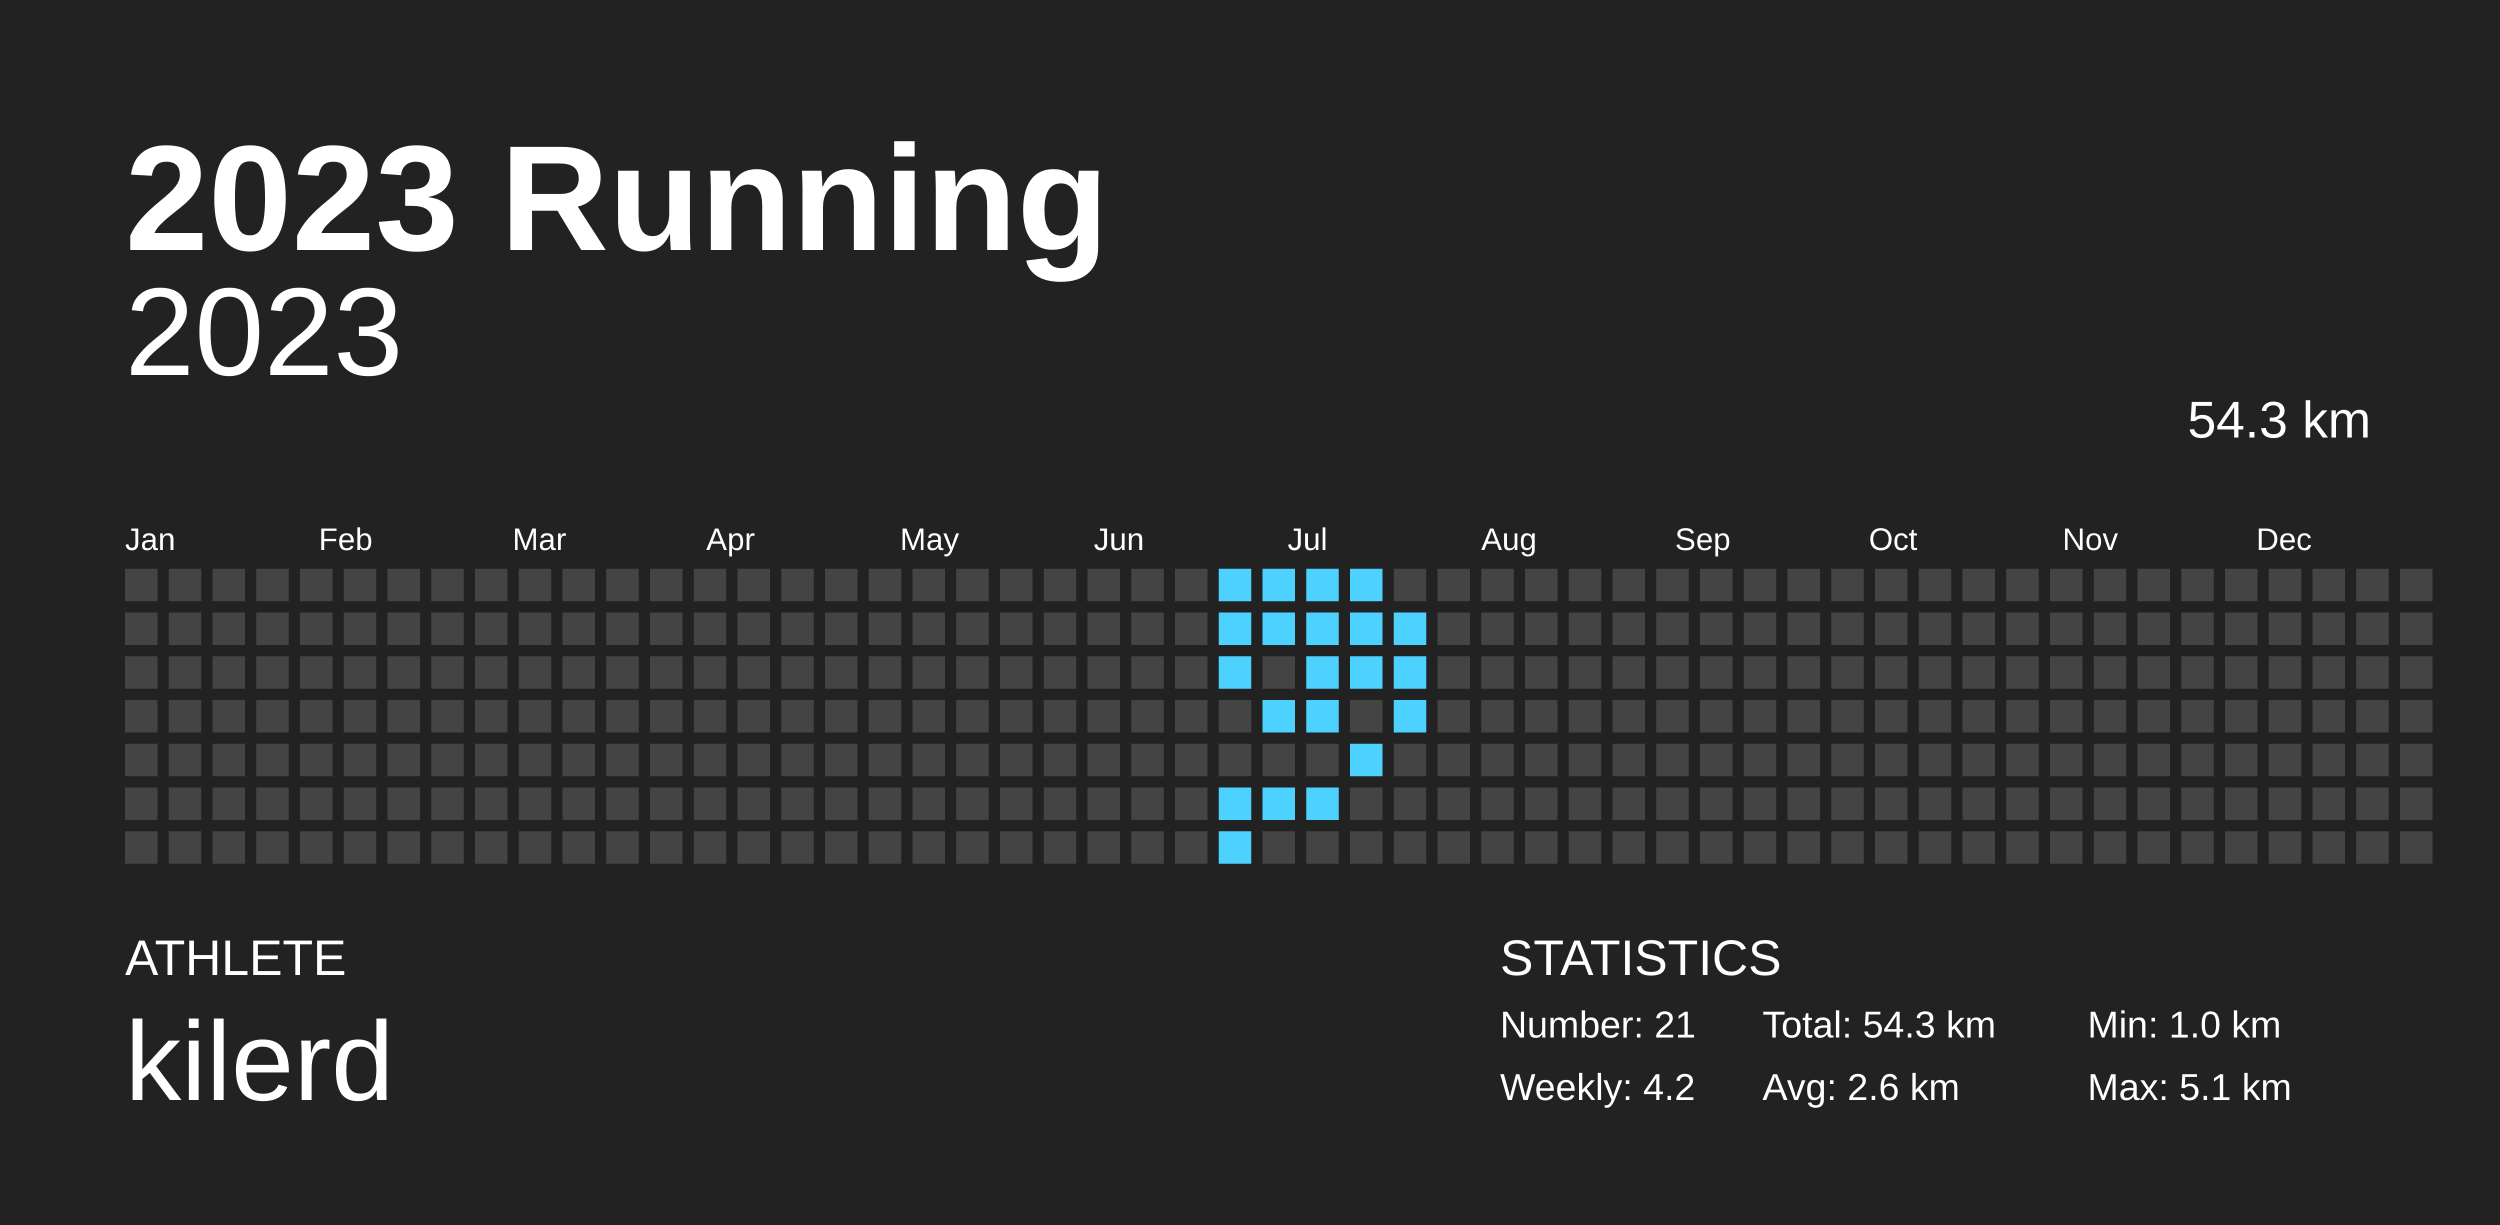
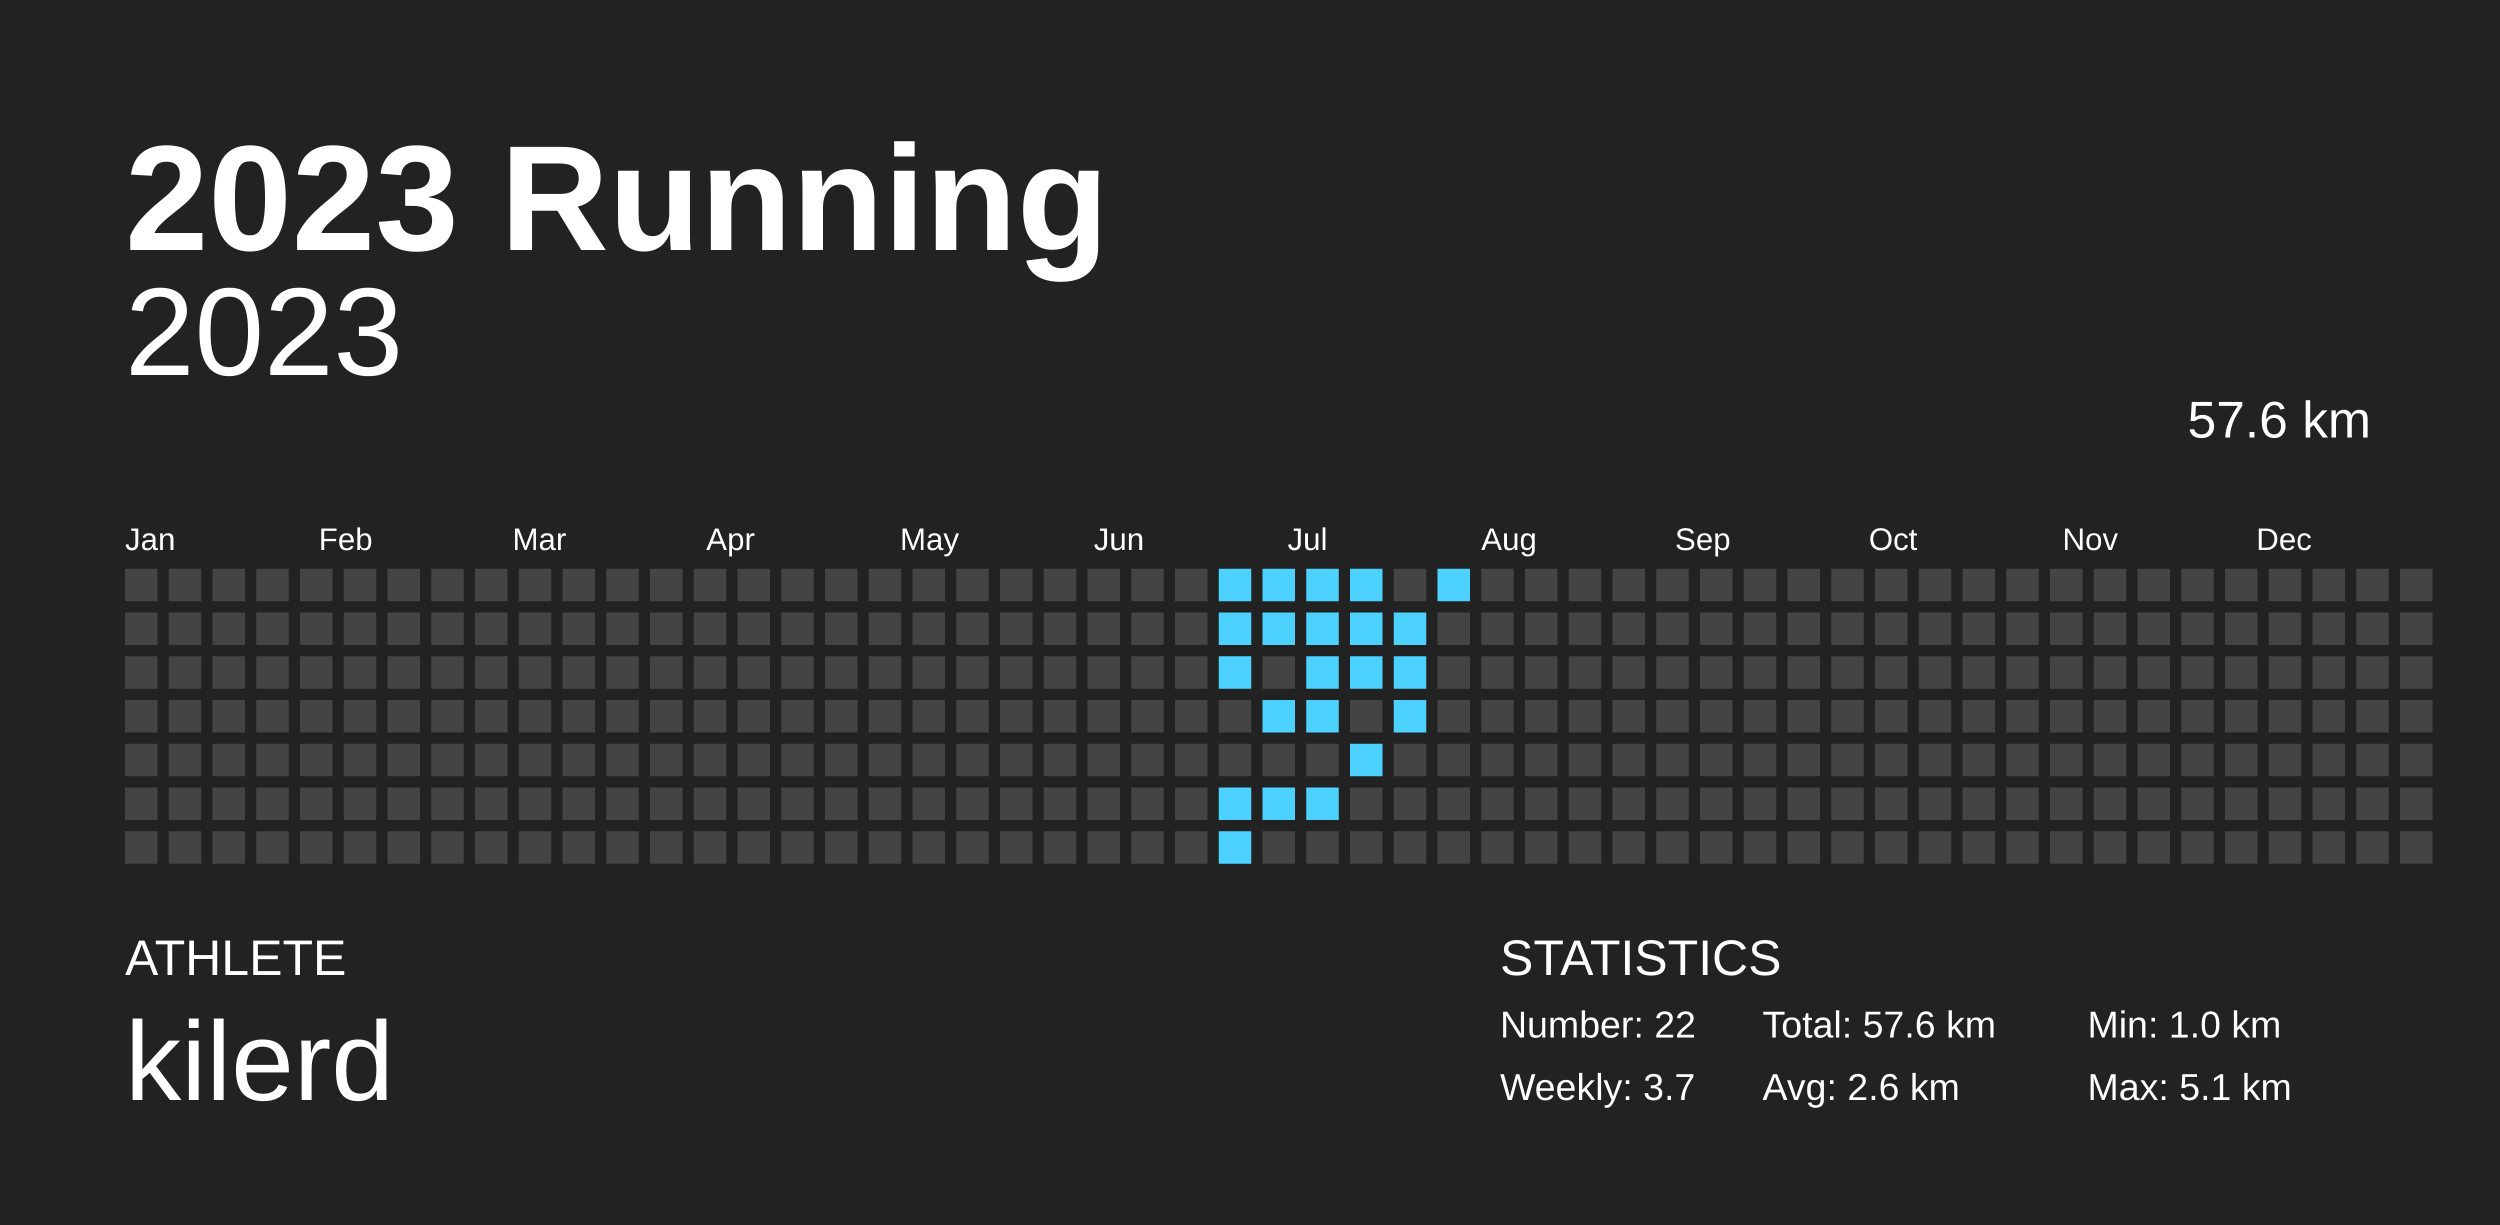
<svg xmlns="http://www.w3.org/2000/svg" baseProfile="full" height="98mm" version="1.1" viewBox="0,0,200,98" width="200mm">
  <defs />
  <rect fill="#222222" height="98" width="200" x="0" y="0" />
  <text fill="#FFFFFF" style="font-size:12px; font-family:Arial; font-weight:bold;" x="10" y="20">2023 Running</text>
  <text fill="#FFFFFF" style="font-size:4px; font-family:Arial" x="10" y="78">ATHLETE</text>
  <text fill="#FFFFFF" style="font-size:9px; font-family:Arial" x="10" y="88">kilerd</text>
  <text fill="#FFFFFF" style="font-size:4px; font-family:Arial" x="120" y="78">STATISTICS</text>
-   <text fill="#FFFFFF" style="font-size:3px; font-family:Arial" x="120" y="83">Number: 21</text>
-   <text fill="#FFFFFF" style="font-size:3px; font-family:Arial" x="120" y="88">Weekly: 4.2</text>
-   <text fill="#FFFFFF" style="font-size:3px; font-family:Arial" x="141" y="83">Total: 54.3 km</text>
+   <text fill="#FFFFFF" style="font-size:3px; font-family:Arial" x="120" y="83">Number: 22</text>
+   <text fill="#FFFFFF" style="font-size:3px; font-family:Arial" x="120" y="88">Weekly: 3.7</text>
+   <text fill="#FFFFFF" style="font-size:3px; font-family:Arial" x="141" y="83">Total: 57.6 km</text>
  <text fill="#FFFFFF" style="font-size:3px; font-family:Arial" x="141" y="88">Avg: 2.6 km</text>
  <text fill="#FFFFFF" style="font-size:3px; font-family:Arial" x="167" y="83">Min: 1.0 km</text>
  <text fill="#FFFFFF" style="font-size:3px; font-family:Arial" x="167" y="88">Max: 5.1 km</text>
  <text alignment-baseline="hanging" fill="#FFFFFF" style="font-size:10.0px; font-family:Arial;" x="10" y="30">2023</text>
-   <text alignment-baseline="hanging" fill="#FFFFFF" style="font-size:4.125px; font-family:Arial;" x="175" y="35">54.3 km</text>
+   <text alignment-baseline="hanging" fill="#FFFFFF" style="font-size:4.125px; font-family:Arial;" x="175" y="35">57.6 km</text>
  <text fill="#FFFFFF" style="font-size:2.5px; font-family:Arial" x="10.0" y="44">Jan</text>
  <text fill="#FFFFFF" style="font-size:2.5px; font-family:Arial" x="25.5" y="44">Feb</text>
  <text fill="#FFFFFF" style="font-size:2.5px; font-family:Arial" x="41.0" y="44">Mar</text>
  <text fill="#FFFFFF" style="font-size:2.5px; font-family:Arial" x="56.5" y="44">Apr</text>
  <text fill="#FFFFFF" style="font-size:2.5px; font-family:Arial" x="72.0" y="44">May</text>
  <text fill="#FFFFFF" style="font-size:2.5px; font-family:Arial" x="87.5" y="44">Jun</text>
  <text fill="#FFFFFF" style="font-size:2.5px; font-family:Arial" x="103.0" y="44">Jul</text>
  <text fill="#FFFFFF" style="font-size:2.5px; font-family:Arial" x="118.5" y="44">Aug</text>
  <text fill="#FFFFFF" style="font-size:2.5px; font-family:Arial" x="134.0" y="44">Sep</text>
  <text fill="#FFFFFF" style="font-size:2.5px; font-family:Arial" x="149.5" y="44">Oct</text>
  <text fill="#FFFFFF" style="font-size:2.5px; font-family:Arial" x="165.0" y="44">Nov</text>
  <text fill="#FFFFFF" style="font-size:2.5px; font-family:Arial" x="180.5" y="44">Dec</text>
  <rect fill="#444444" height="2.6" width="2.6" x="10.0" y="45.5" />
  <rect fill="#444444" height="2.6" width="2.6" x="10.0" y="49.0" />
  <rect fill="#444444" height="2.6" width="2.6" x="10.0" y="52.5" />
  <rect fill="#444444" height="2.6" width="2.6" x="10.0" y="56.0" />
  <rect fill="#444444" height="2.6" width="2.6" x="10.0" y="59.5" />
  <rect fill="#444444" height="2.6" width="2.6" x="10.0" y="63.0" />
  <rect fill="#444444" height="2.6" width="2.6" x="10.0" y="66.5" />
  <rect fill="#444444" height="2.6" width="2.6" x="13.5" y="45.5" />
  <rect fill="#444444" height="2.6" width="2.6" x="13.5" y="49.0" />
  <rect fill="#444444" height="2.6" width="2.6" x="13.5" y="52.5" />
  <rect fill="#444444" height="2.6" width="2.6" x="13.5" y="56.0" />
  <rect fill="#444444" height="2.6" width="2.6" x="13.5" y="59.5" />
  <rect fill="#444444" height="2.6" width="2.6" x="13.5" y="63.0" />
  <rect fill="#444444" height="2.6" width="2.6" x="13.5" y="66.5" />
  <rect fill="#444444" height="2.6" width="2.6" x="17.0" y="45.5" />
  <rect fill="#444444" height="2.6" width="2.6" x="17.0" y="49.0" />
  <rect fill="#444444" height="2.6" width="2.6" x="17.0" y="52.5" />
  <rect fill="#444444" height="2.6" width="2.6" x="17.0" y="56.0" />
  <rect fill="#444444" height="2.6" width="2.6" x="17.0" y="59.5" />
  <rect fill="#444444" height="2.6" width="2.6" x="17.0" y="63.0" />
  <rect fill="#444444" height="2.6" width="2.6" x="17.0" y="66.5" />
  <rect fill="#444444" height="2.6" width="2.6" x="20.5" y="45.5" />
  <rect fill="#444444" height="2.6" width="2.6" x="20.5" y="49.0" />
  <rect fill="#444444" height="2.6" width="2.6" x="20.5" y="52.5" />
  <rect fill="#444444" height="2.6" width="2.6" x="20.5" y="56.0" />
  <rect fill="#444444" height="2.6" width="2.6" x="20.5" y="59.5" />
  <rect fill="#444444" height="2.6" width="2.6" x="20.5" y="63.0" />
  <rect fill="#444444" height="2.6" width="2.6" x="20.5" y="66.5" />
  <rect fill="#444444" height="2.6" width="2.6" x="24.0" y="45.5" />
  <rect fill="#444444" height="2.6" width="2.6" x="24.0" y="49.0" />
  <rect fill="#444444" height="2.6" width="2.6" x="24.0" y="52.5" />
  <rect fill="#444444" height="2.6" width="2.6" x="24.0" y="56.0" />
  <rect fill="#444444" height="2.6" width="2.6" x="24.0" y="59.5" />
  <rect fill="#444444" height="2.6" width="2.6" x="24.0" y="63.0" />
  <rect fill="#444444" height="2.6" width="2.6" x="24.0" y="66.5" />
  <rect fill="#444444" height="2.6" width="2.6" x="27.5" y="45.5" />
  <rect fill="#444444" height="2.6" width="2.6" x="27.5" y="49.0" />
  <rect fill="#444444" height="2.6" width="2.6" x="27.5" y="52.5" />
  <rect fill="#444444" height="2.6" width="2.6" x="27.5" y="56.0" />
  <rect fill="#444444" height="2.6" width="2.6" x="27.5" y="59.5" />
  <rect fill="#444444" height="2.6" width="2.6" x="27.5" y="63.0" />
  <rect fill="#444444" height="2.6" width="2.6" x="27.5" y="66.5" />
  <rect fill="#444444" height="2.6" width="2.6" x="31.0" y="45.5" />
  <rect fill="#444444" height="2.6" width="2.6" x="31.0" y="49.0" />
  <rect fill="#444444" height="2.6" width="2.6" x="31.0" y="52.5" />
  <rect fill="#444444" height="2.6" width="2.6" x="31.0" y="56.0" />
  <rect fill="#444444" height="2.6" width="2.6" x="31.0" y="59.5" />
  <rect fill="#444444" height="2.6" width="2.6" x="31.0" y="63.0" />
  <rect fill="#444444" height="2.6" width="2.6" x="31.0" y="66.5" />
  <rect fill="#444444" height="2.6" width="2.6" x="34.5" y="45.5" />
  <rect fill="#444444" height="2.6" width="2.6" x="34.5" y="49.0" />
  <rect fill="#444444" height="2.6" width="2.6" x="34.5" y="52.5" />
  <rect fill="#444444" height="2.6" width="2.6" x="34.5" y="56.0" />
  <rect fill="#444444" height="2.6" width="2.6" x="34.5" y="59.5" />
  <rect fill="#444444" height="2.6" width="2.6" x="34.5" y="63.0" />
  <rect fill="#444444" height="2.6" width="2.6" x="34.5" y="66.5" />
  <rect fill="#444444" height="2.6" width="2.6" x="38.0" y="45.5" />
  <rect fill="#444444" height="2.6" width="2.6" x="38.0" y="49.0" />
  <rect fill="#444444" height="2.6" width="2.6" x="38.0" y="52.5" />
  <rect fill="#444444" height="2.6" width="2.6" x="38.0" y="56.0" />
  <rect fill="#444444" height="2.6" width="2.6" x="38.0" y="59.5" />
  <rect fill="#444444" height="2.6" width="2.6" x="38.0" y="63.0" />
  <rect fill="#444444" height="2.6" width="2.6" x="38.0" y="66.5" />
  <rect fill="#444444" height="2.6" width="2.6" x="41.5" y="45.5" />
  <rect fill="#444444" height="2.6" width="2.6" x="41.5" y="49.0" />
  <rect fill="#444444" height="2.6" width="2.6" x="41.5" y="52.5" />
  <rect fill="#444444" height="2.6" width="2.6" x="41.5" y="56.0" />
  <rect fill="#444444" height="2.6" width="2.6" x="41.5" y="59.5" />
  <rect fill="#444444" height="2.6" width="2.6" x="41.5" y="63.0" />
  <rect fill="#444444" height="2.6" width="2.6" x="41.5" y="66.5" />
  <rect fill="#444444" height="2.6" width="2.6" x="45.0" y="45.5" />
  <rect fill="#444444" height="2.6" width="2.6" x="45.0" y="49.0" />
  <rect fill="#444444" height="2.6" width="2.6" x="45.0" y="52.5" />
  <rect fill="#444444" height="2.6" width="2.6" x="45.0" y="56.0" />
  <rect fill="#444444" height="2.6" width="2.6" x="45.0" y="59.5" />
  <rect fill="#444444" height="2.6" width="2.6" x="45.0" y="63.0" />
  <rect fill="#444444" height="2.6" width="2.6" x="45.0" y="66.5" />
  <rect fill="#444444" height="2.6" width="2.6" x="48.5" y="45.5" />
  <rect fill="#444444" height="2.6" width="2.6" x="48.5" y="49.0" />
  <rect fill="#444444" height="2.6" width="2.6" x="48.5" y="52.5" />
  <rect fill="#444444" height="2.6" width="2.6" x="48.5" y="56.0" />
  <rect fill="#444444" height="2.6" width="2.6" x="48.5" y="59.5" />
  <rect fill="#444444" height="2.6" width="2.6" x="48.5" y="63.0" />
  <rect fill="#444444" height="2.6" width="2.6" x="48.5" y="66.5" />
  <rect fill="#444444" height="2.6" width="2.6" x="52.0" y="45.5" />
  <rect fill="#444444" height="2.6" width="2.6" x="52.0" y="49.0" />
  <rect fill="#444444" height="2.6" width="2.6" x="52.0" y="52.5" />
  <rect fill="#444444" height="2.6" width="2.6" x="52.0" y="56.0" />
  <rect fill="#444444" height="2.6" width="2.6" x="52.0" y="59.5" />
  <rect fill="#444444" height="2.6" width="2.6" x="52.0" y="63.0" />
  <rect fill="#444444" height="2.6" width="2.6" x="52.0" y="66.5" />
  <rect fill="#444444" height="2.6" width="2.6" x="55.5" y="45.5" />
  <rect fill="#444444" height="2.6" width="2.6" x="55.5" y="49.0" />
  <rect fill="#444444" height="2.6" width="2.6" x="55.5" y="52.5" />
  <rect fill="#444444" height="2.6" width="2.6" x="55.5" y="56.0" />
  <rect fill="#444444" height="2.6" width="2.6" x="55.5" y="59.5" />
  <rect fill="#444444" height="2.6" width="2.6" x="55.5" y="63.0" />
  <rect fill="#444444" height="2.6" width="2.6" x="55.5" y="66.5" />
  <rect fill="#444444" height="2.6" width="2.6" x="59.0" y="45.5" />
  <rect fill="#444444" height="2.6" width="2.6" x="59.0" y="49.0" />
  <rect fill="#444444" height="2.6" width="2.6" x="59.0" y="52.5" />
  <rect fill="#444444" height="2.6" width="2.6" x="59.0" y="56.0" />
  <rect fill="#444444" height="2.6" width="2.6" x="59.0" y="59.5" />
  <rect fill="#444444" height="2.6" width="2.6" x="59.0" y="63.0" />
  <rect fill="#444444" height="2.6" width="2.6" x="59.0" y="66.5" />
  <rect fill="#444444" height="2.6" width="2.6" x="62.5" y="45.5" />
  <rect fill="#444444" height="2.6" width="2.6" x="62.5" y="49.0" />
  <rect fill="#444444" height="2.6" width="2.6" x="62.5" y="52.5" />
  <rect fill="#444444" height="2.6" width="2.6" x="62.5" y="56.0" />
  <rect fill="#444444" height="2.6" width="2.6" x="62.5" y="59.5" />
  <rect fill="#444444" height="2.6" width="2.6" x="62.5" y="63.0" />
  <rect fill="#444444" height="2.6" width="2.6" x="62.5" y="66.5" />
  <rect fill="#444444" height="2.6" width="2.6" x="66.0" y="45.5" />
  <rect fill="#444444" height="2.6" width="2.6" x="66.0" y="49.0" />
  <rect fill="#444444" height="2.6" width="2.6" x="66.0" y="52.5" />
  <rect fill="#444444" height="2.6" width="2.6" x="66.0" y="56.0" />
  <rect fill="#444444" height="2.6" width="2.6" x="66.0" y="59.5" />
  <rect fill="#444444" height="2.6" width="2.6" x="66.0" y="63.0" />
  <rect fill="#444444" height="2.6" width="2.6" x="66.0" y="66.5" />
  <rect fill="#444444" height="2.6" width="2.6" x="69.5" y="45.5" />
  <rect fill="#444444" height="2.6" width="2.6" x="69.5" y="49.0" />
  <rect fill="#444444" height="2.6" width="2.6" x="69.5" y="52.5" />
  <rect fill="#444444" height="2.6" width="2.6" x="69.5" y="56.0" />
  <rect fill="#444444" height="2.6" width="2.6" x="69.5" y="59.5" />
  <rect fill="#444444" height="2.6" width="2.6" x="69.5" y="63.0" />
  <rect fill="#444444" height="2.6" width="2.6" x="69.5" y="66.5" />
  <rect fill="#444444" height="2.6" width="2.6" x="73.0" y="45.5" />
  <rect fill="#444444" height="2.6" width="2.6" x="73.0" y="49.0" />
  <rect fill="#444444" height="2.6" width="2.6" x="73.0" y="52.5" />
  <rect fill="#444444" height="2.6" width="2.6" x="73.0" y="56.0" />
  <rect fill="#444444" height="2.6" width="2.6" x="73.0" y="59.5" />
  <rect fill="#444444" height="2.6" width="2.6" x="73.0" y="63.0" />
  <rect fill="#444444" height="2.6" width="2.6" x="73.0" y="66.5" />
  <rect fill="#444444" height="2.6" width="2.6" x="76.5" y="45.5" />
  <rect fill="#444444" height="2.6" width="2.6" x="76.5" y="49.0" />
  <rect fill="#444444" height="2.6" width="2.6" x="76.5" y="52.5" />
  <rect fill="#444444" height="2.6" width="2.6" x="76.5" y="56.0" />
  <rect fill="#444444" height="2.6" width="2.6" x="76.5" y="59.5" />
  <rect fill="#444444" height="2.6" width="2.6" x="76.5" y="63.0" />
  <rect fill="#444444" height="2.6" width="2.6" x="76.5" y="66.5" />
  <rect fill="#444444" height="2.6" width="2.6" x="80.0" y="45.5" />
  <rect fill="#444444" height="2.6" width="2.6" x="80.0" y="49.0" />
  <rect fill="#444444" height="2.6" width="2.6" x="80.0" y="52.5" />
  <rect fill="#444444" height="2.6" width="2.6" x="80.0" y="56.0" />
  <rect fill="#444444" height="2.6" width="2.6" x="80.0" y="59.5" />
  <rect fill="#444444" height="2.6" width="2.6" x="80.0" y="63.0" />
  <rect fill="#444444" height="2.6" width="2.6" x="80.0" y="66.5" />
  <rect fill="#444444" height="2.6" width="2.6" x="83.5" y="45.5" />
  <rect fill="#444444" height="2.6" width="2.6" x="83.5" y="49.0" />
  <rect fill="#444444" height="2.6" width="2.6" x="83.5" y="52.5" />
  <rect fill="#444444" height="2.6" width="2.6" x="83.5" y="56.0" />
  <rect fill="#444444" height="2.6" width="2.6" x="83.5" y="59.5" />
  <rect fill="#444444" height="2.6" width="2.6" x="83.5" y="63.0" />
  <rect fill="#444444" height="2.6" width="2.6" x="83.5" y="66.5" />
  <rect fill="#444444" height="2.6" width="2.6" x="87.0" y="45.5" />
  <rect fill="#444444" height="2.6" width="2.6" x="87.0" y="49.0" />
  <rect fill="#444444" height="2.6" width="2.6" x="87.0" y="52.5" />
  <rect fill="#444444" height="2.6" width="2.6" x="87.0" y="56.0" />
  <rect fill="#444444" height="2.6" width="2.6" x="87.0" y="59.5" />
  <rect fill="#444444" height="2.6" width="2.6" x="87.0" y="63.0" />
  <rect fill="#444444" height="2.6" width="2.6" x="87.0" y="66.5" />
  <rect fill="#444444" height="2.6" width="2.6" x="90.5" y="45.5" />
  <rect fill="#444444" height="2.6" width="2.6" x="90.5" y="49.0" />
  <rect fill="#444444" height="2.6" width="2.6" x="90.5" y="52.5" />
  <rect fill="#444444" height="2.6" width="2.6" x="90.5" y="56.0" />
  <rect fill="#444444" height="2.6" width="2.6" x="90.5" y="59.5" />
  <rect fill="#444444" height="2.6" width="2.6" x="90.5" y="63.0" />
  <rect fill="#444444" height="2.6" width="2.6" x="90.5" y="66.5" />
  <rect fill="#444444" height="2.6" width="2.6" x="94.0" y="45.5" />
  <rect fill="#444444" height="2.6" width="2.6" x="94.0" y="49.0" />
  <rect fill="#444444" height="2.6" width="2.6" x="94.0" y="52.5" />
  <rect fill="#444444" height="2.6" width="2.6" x="94.0" y="56.0" />
  <rect fill="#444444" height="2.6" width="2.6" x="94.0" y="59.5" />
  <rect fill="#444444" height="2.6" width="2.6" x="94.0" y="63.0" />
  <rect fill="#444444" height="2.6" width="2.6" x="94.0" y="66.5" />
  <rect fill="#4dd2ff" height="2.6" width="2.6" x="97.5" y="45.5" />
  <rect fill="#4dd2ff" height="2.6" width="2.6" x="97.5" y="49.0" />
  <rect fill="#4dd2ff" height="2.6" width="2.6" x="97.5" y="52.5" />
  <rect fill="#444444" height="2.6" width="2.6" x="97.5" y="56.0" />
  <rect fill="#444444" height="2.6" width="2.6" x="97.5" y="59.5" />
  <rect fill="#4dd2ff" height="2.6" width="2.6" x="97.5" y="63.0" />
  <rect fill="#4dd2ff" height="2.6" width="2.6" x="97.5" y="66.5" />
  <rect fill="#4dd2ff" height="2.6" width="2.6" x="101.0" y="45.5" />
  <rect fill="#4dd2ff" height="2.6" width="2.6" x="101.0" y="49.0" />
  <rect fill="#444444" height="2.6" width="2.6" x="101.0" y="52.5" />
  <rect fill="#4dd2ff" height="2.6" width="2.6" x="101.0" y="56.0" />
  <rect fill="#444444" height="2.6" width="2.6" x="101.0" y="59.5" />
  <rect fill="#4dd2ff" height="2.6" width="2.6" x="101.0" y="63.0" />
  <rect fill="#444444" height="2.6" width="2.6" x="101.0" y="66.5" />
  <rect fill="#4dd2ff" height="2.6" width="2.6" x="104.5" y="45.5" />
  <rect fill="#4dd2ff" height="2.6" width="2.6" x="104.5" y="49.0" />
  <rect fill="#4dd2ff" height="2.6" width="2.6" x="104.5" y="52.5" />
  <rect fill="#4dd2ff" height="2.6" width="2.6" x="104.5" y="56.0" />
  <rect fill="#444444" height="2.6" width="2.6" x="104.5" y="59.5" />
  <rect fill="#4dd2ff" height="2.6" width="2.6" x="104.5" y="63.0" />
  <rect fill="#444444" height="2.6" width="2.6" x="104.5" y="66.5" />
  <rect fill="#4dd2ff" height="2.6" width="2.6" x="108.0" y="45.5" />
  <rect fill="#4dd2ff" height="2.6" width="2.6" x="108.0" y="49.0" />
  <rect fill="#4dd2ff" height="2.6" width="2.6" x="108.0" y="52.5" />
  <rect fill="#444444" height="2.6" width="2.6" x="108.0" y="56.0" />
  <rect fill="#4dd2ff" height="2.6" width="2.6" x="108.0" y="59.5" />
  <rect fill="#444444" height="2.6" width="2.6" x="108.0" y="63.0" />
  <rect fill="#444444" height="2.6" width="2.6" x="108.0" y="66.5" />
  <rect fill="#444444" height="2.6" width="2.6" x="111.5" y="45.5" />
  <rect fill="#4dd2ff" height="2.6" width="2.6" x="111.5" y="49.0" />
  <rect fill="#4dd2ff" height="2.6" width="2.6" x="111.5" y="52.5" />
  <rect fill="#4dd2ff" height="2.6" width="2.6" x="111.5" y="56.0" />
  <rect fill="#444444" height="2.6" width="2.6" x="111.5" y="59.5" />
  <rect fill="#444444" height="2.6" width="2.6" x="111.5" y="63.0" />
  <rect fill="#444444" height="2.6" width="2.6" x="111.5" y="66.5" />
-   <rect fill="#444444" height="2.6" width="2.6" x="115.0" y="45.5" />
+   <rect fill="#4dd2ff" height="2.6" width="2.6" x="115.0" y="45.5" />
  <rect fill="#444444" height="2.6" width="2.6" x="115.0" y="49.0" />
  <rect fill="#444444" height="2.6" width="2.6" x="115.0" y="52.5" />
  <rect fill="#444444" height="2.6" width="2.6" x="115.0" y="56.0" />
  <rect fill="#444444" height="2.6" width="2.6" x="115.0" y="59.5" />
  <rect fill="#444444" height="2.6" width="2.6" x="115.0" y="63.0" />
  <rect fill="#444444" height="2.6" width="2.6" x="115.0" y="66.5" />
  <rect fill="#444444" height="2.6" width="2.6" x="118.5" y="45.5" />
  <rect fill="#444444" height="2.6" width="2.6" x="118.5" y="49.0" />
  <rect fill="#444444" height="2.6" width="2.6" x="118.5" y="52.5" />
  <rect fill="#444444" height="2.6" width="2.6" x="118.5" y="56.0" />
  <rect fill="#444444" height="2.6" width="2.6" x="118.5" y="59.5" />
  <rect fill="#444444" height="2.6" width="2.6" x="118.5" y="63.0" />
  <rect fill="#444444" height="2.6" width="2.6" x="118.5" y="66.5" />
  <rect fill="#444444" height="2.6" width="2.6" x="122.0" y="45.5" />
  <rect fill="#444444" height="2.6" width="2.6" x="122.0" y="49.0" />
  <rect fill="#444444" height="2.6" width="2.6" x="122.0" y="52.5" />
  <rect fill="#444444" height="2.6" width="2.6" x="122.0" y="56.0" />
  <rect fill="#444444" height="2.6" width="2.6" x="122.0" y="59.5" />
  <rect fill="#444444" height="2.6" width="2.6" x="122.0" y="63.0" />
  <rect fill="#444444" height="2.6" width="2.6" x="122.0" y="66.5" />
  <rect fill="#444444" height="2.6" width="2.6" x="125.5" y="45.5" />
  <rect fill="#444444" height="2.6" width="2.6" x="125.5" y="49.0" />
  <rect fill="#444444" height="2.6" width="2.6" x="125.5" y="52.5" />
  <rect fill="#444444" height="2.6" width="2.6" x="125.5" y="56.0" />
  <rect fill="#444444" height="2.6" width="2.6" x="125.5" y="59.5" />
  <rect fill="#444444" height="2.6" width="2.6" x="125.5" y="63.0" />
  <rect fill="#444444" height="2.6" width="2.6" x="125.5" y="66.5" />
  <rect fill="#444444" height="2.6" width="2.6" x="129.0" y="45.5" />
  <rect fill="#444444" height="2.6" width="2.6" x="129.0" y="49.0" />
  <rect fill="#444444" height="2.6" width="2.6" x="129.0" y="52.5" />
  <rect fill="#444444" height="2.6" width="2.6" x="129.0" y="56.0" />
  <rect fill="#444444" height="2.6" width="2.6" x="129.0" y="59.5" />
  <rect fill="#444444" height="2.6" width="2.6" x="129.0" y="63.0" />
  <rect fill="#444444" height="2.6" width="2.6" x="129.0" y="66.5" />
  <rect fill="#444444" height="2.6" width="2.6" x="132.5" y="45.5" />
  <rect fill="#444444" height="2.6" width="2.6" x="132.5" y="49.0" />
  <rect fill="#444444" height="2.6" width="2.6" x="132.5" y="52.5" />
  <rect fill="#444444" height="2.6" width="2.6" x="132.5" y="56.0" />
  <rect fill="#444444" height="2.6" width="2.6" x="132.5" y="59.5" />
  <rect fill="#444444" height="2.6" width="2.6" x="132.5" y="63.0" />
  <rect fill="#444444" height="2.6" width="2.6" x="132.5" y="66.5" />
  <rect fill="#444444" height="2.6" width="2.6" x="136.0" y="45.5" />
  <rect fill="#444444" height="2.6" width="2.6" x="136.0" y="49.0" />
  <rect fill="#444444" height="2.6" width="2.6" x="136.0" y="52.5" />
  <rect fill="#444444" height="2.6" width="2.6" x="136.0" y="56.0" />
  <rect fill="#444444" height="2.6" width="2.6" x="136.0" y="59.5" />
  <rect fill="#444444" height="2.6" width="2.6" x="136.0" y="63.0" />
  <rect fill="#444444" height="2.6" width="2.6" x="136.0" y="66.5" />
  <rect fill="#444444" height="2.6" width="2.6" x="139.5" y="45.5" />
  <rect fill="#444444" height="2.6" width="2.6" x="139.5" y="49.0" />
  <rect fill="#444444" height="2.6" width="2.6" x="139.5" y="52.5" />
  <rect fill="#444444" height="2.6" width="2.6" x="139.5" y="56.0" />
  <rect fill="#444444" height="2.6" width="2.6" x="139.5" y="59.5" />
  <rect fill="#444444" height="2.6" width="2.6" x="139.5" y="63.0" />
  <rect fill="#444444" height="2.6" width="2.6" x="139.5" y="66.5" />
  <rect fill="#444444" height="2.6" width="2.6" x="143.0" y="45.5" />
  <rect fill="#444444" height="2.6" width="2.6" x="143.0" y="49.0" />
  <rect fill="#444444" height="2.6" width="2.6" x="143.0" y="52.5" />
  <rect fill="#444444" height="2.6" width="2.6" x="143.0" y="56.0" />
  <rect fill="#444444" height="2.6" width="2.6" x="143.0" y="59.5" />
  <rect fill="#444444" height="2.6" width="2.6" x="143.0" y="63.0" />
  <rect fill="#444444" height="2.6" width="2.6" x="143.0" y="66.5" />
  <rect fill="#444444" height="2.6" width="2.6" x="146.5" y="45.5" />
  <rect fill="#444444" height="2.6" width="2.6" x="146.5" y="49.0" />
  <rect fill="#444444" height="2.6" width="2.6" x="146.5" y="52.5" />
  <rect fill="#444444" height="2.6" width="2.6" x="146.5" y="56.0" />
  <rect fill="#444444" height="2.6" width="2.6" x="146.5" y="59.5" />
  <rect fill="#444444" height="2.6" width="2.6" x="146.5" y="63.0" />
  <rect fill="#444444" height="2.6" width="2.6" x="146.5" y="66.5" />
  <rect fill="#444444" height="2.6" width="2.6" x="150.0" y="45.5" />
  <rect fill="#444444" height="2.6" width="2.6" x="150.0" y="49.0" />
  <rect fill="#444444" height="2.6" width="2.6" x="150.0" y="52.5" />
  <rect fill="#444444" height="2.6" width="2.6" x="150.0" y="56.0" />
  <rect fill="#444444" height="2.6" width="2.6" x="150.0" y="59.5" />
  <rect fill="#444444" height="2.6" width="2.6" x="150.0" y="63.0" />
  <rect fill="#444444" height="2.6" width="2.6" x="150.0" y="66.5" />
  <rect fill="#444444" height="2.6" width="2.6" x="153.5" y="45.5" />
  <rect fill="#444444" height="2.6" width="2.6" x="153.5" y="49.0" />
  <rect fill="#444444" height="2.6" width="2.6" x="153.5" y="52.5" />
  <rect fill="#444444" height="2.6" width="2.6" x="153.5" y="56.0" />
  <rect fill="#444444" height="2.6" width="2.6" x="153.5" y="59.5" />
  <rect fill="#444444" height="2.6" width="2.6" x="153.5" y="63.0" />
  <rect fill="#444444" height="2.6" width="2.6" x="153.5" y="66.5" />
  <rect fill="#444444" height="2.6" width="2.6" x="157.0" y="45.5" />
  <rect fill="#444444" height="2.6" width="2.6" x="157.0" y="49.0" />
  <rect fill="#444444" height="2.6" width="2.6" x="157.0" y="52.5" />
  <rect fill="#444444" height="2.6" width="2.6" x="157.0" y="56.0" />
  <rect fill="#444444" height="2.6" width="2.6" x="157.0" y="59.5" />
  <rect fill="#444444" height="2.6" width="2.6" x="157.0" y="63.0" />
  <rect fill="#444444" height="2.6" width="2.6" x="157.0" y="66.5" />
  <rect fill="#444444" height="2.6" width="2.6" x="160.5" y="45.5" />
  <rect fill="#444444" height="2.6" width="2.6" x="160.5" y="49.0" />
  <rect fill="#444444" height="2.6" width="2.6" x="160.5" y="52.5" />
  <rect fill="#444444" height="2.6" width="2.6" x="160.5" y="56.0" />
  <rect fill="#444444" height="2.6" width="2.6" x="160.5" y="59.5" />
  <rect fill="#444444" height="2.6" width="2.6" x="160.5" y="63.0" />
  <rect fill="#444444" height="2.6" width="2.6" x="160.5" y="66.5" />
  <rect fill="#444444" height="2.6" width="2.6" x="164.0" y="45.5" />
  <rect fill="#444444" height="2.6" width="2.6" x="164.0" y="49.0" />
  <rect fill="#444444" height="2.6" width="2.6" x="164.0" y="52.5" />
  <rect fill="#444444" height="2.6" width="2.6" x="164.0" y="56.0" />
  <rect fill="#444444" height="2.6" width="2.6" x="164.0" y="59.5" />
  <rect fill="#444444" height="2.6" width="2.6" x="164.0" y="63.0" />
  <rect fill="#444444" height="2.6" width="2.6" x="164.0" y="66.5" />
  <rect fill="#444444" height="2.6" width="2.6" x="167.5" y="45.5" />
  <rect fill="#444444" height="2.6" width="2.6" x="167.5" y="49.0" />
  <rect fill="#444444" height="2.6" width="2.6" x="167.5" y="52.5" />
  <rect fill="#444444" height="2.6" width="2.6" x="167.5" y="56.0" />
  <rect fill="#444444" height="2.6" width="2.6" x="167.5" y="59.5" />
  <rect fill="#444444" height="2.6" width="2.6" x="167.5" y="63.0" />
  <rect fill="#444444" height="2.6" width="2.6" x="167.5" y="66.5" />
  <rect fill="#444444" height="2.6" width="2.6" x="171.0" y="45.5" />
  <rect fill="#444444" height="2.6" width="2.6" x="171.0" y="49.0" />
  <rect fill="#444444" height="2.6" width="2.6" x="171.0" y="52.5" />
  <rect fill="#444444" height="2.6" width="2.6" x="171.0" y="56.0" />
  <rect fill="#444444" height="2.6" width="2.6" x="171.0" y="59.5" />
  <rect fill="#444444" height="2.6" width="2.6" x="171.0" y="63.0" />
  <rect fill="#444444" height="2.6" width="2.6" x="171.0" y="66.5" />
  <rect fill="#444444" height="2.6" width="2.6" x="174.5" y="45.5" />
  <rect fill="#444444" height="2.6" width="2.6" x="174.5" y="49.0" />
  <rect fill="#444444" height="2.6" width="2.6" x="174.5" y="52.5" />
  <rect fill="#444444" height="2.6" width="2.6" x="174.5" y="56.0" />
  <rect fill="#444444" height="2.6" width="2.6" x="174.5" y="59.5" />
  <rect fill="#444444" height="2.6" width="2.6" x="174.5" y="63.0" />
  <rect fill="#444444" height="2.6" width="2.6" x="174.5" y="66.5" />
  <rect fill="#444444" height="2.6" width="2.6" x="178.0" y="45.5" />
  <rect fill="#444444" height="2.6" width="2.6" x="178.0" y="49.0" />
  <rect fill="#444444" height="2.6" width="2.6" x="178.0" y="52.5" />
  <rect fill="#444444" height="2.6" width="2.6" x="178.0" y="56.0" />
  <rect fill="#444444" height="2.6" width="2.6" x="178.0" y="59.5" />
  <rect fill="#444444" height="2.6" width="2.6" x="178.0" y="63.0" />
  <rect fill="#444444" height="2.6" width="2.6" x="178.0" y="66.5" />
  <rect fill="#444444" height="2.6" width="2.6" x="181.5" y="45.5" />
  <rect fill="#444444" height="2.6" width="2.6" x="181.5" y="49.0" />
  <rect fill="#444444" height="2.6" width="2.6" x="181.5" y="52.5" />
  <rect fill="#444444" height="2.6" width="2.6" x="181.5" y="56.0" />
  <rect fill="#444444" height="2.6" width="2.6" x="181.5" y="59.5" />
  <rect fill="#444444" height="2.6" width="2.6" x="181.5" y="63.0" />
  <rect fill="#444444" height="2.6" width="2.6" x="181.5" y="66.5" />
  <rect fill="#444444" height="2.6" width="2.6" x="185.0" y="45.5" />
  <rect fill="#444444" height="2.6" width="2.6" x="185.0" y="49.0" />
  <rect fill="#444444" height="2.6" width="2.6" x="185.0" y="52.5" />
  <rect fill="#444444" height="2.6" width="2.6" x="185.0" y="56.0" />
  <rect fill="#444444" height="2.6" width="2.6" x="185.0" y="59.5" />
  <rect fill="#444444" height="2.6" width="2.6" x="185.0" y="63.0" />
  <rect fill="#444444" height="2.6" width="2.6" x="185.0" y="66.5" />
  <rect fill="#444444" height="2.6" width="2.6" x="188.5" y="45.5" />
  <rect fill="#444444" height="2.6" width="2.6" x="188.5" y="49.0" />
  <rect fill="#444444" height="2.6" width="2.6" x="188.5" y="52.5" />
  <rect fill="#444444" height="2.6" width="2.6" x="188.5" y="56.0" />
  <rect fill="#444444" height="2.6" width="2.6" x="188.5" y="59.5" />
  <rect fill="#444444" height="2.6" width="2.6" x="188.5" y="63.0" />
  <rect fill="#444444" height="2.6" width="2.6" x="188.5" y="66.5" />
  <rect fill="#444444" height="2.6" width="2.6" x="192.0" y="45.5" />
  <rect fill="#444444" height="2.6" width="2.6" x="192.0" y="49.0" />
  <rect fill="#444444" height="2.6" width="2.6" x="192.0" y="52.5" />
  <rect fill="#444444" height="2.6" width="2.6" x="192.0" y="56.0" />
  <rect fill="#444444" height="2.6" width="2.6" x="192.0" y="59.5" />
  <rect fill="#444444" height="2.6" width="2.6" x="192.0" y="63.0" />
  <rect fill="#444444" height="2.6" width="2.6" x="192.0" y="66.5" />
</svg>
